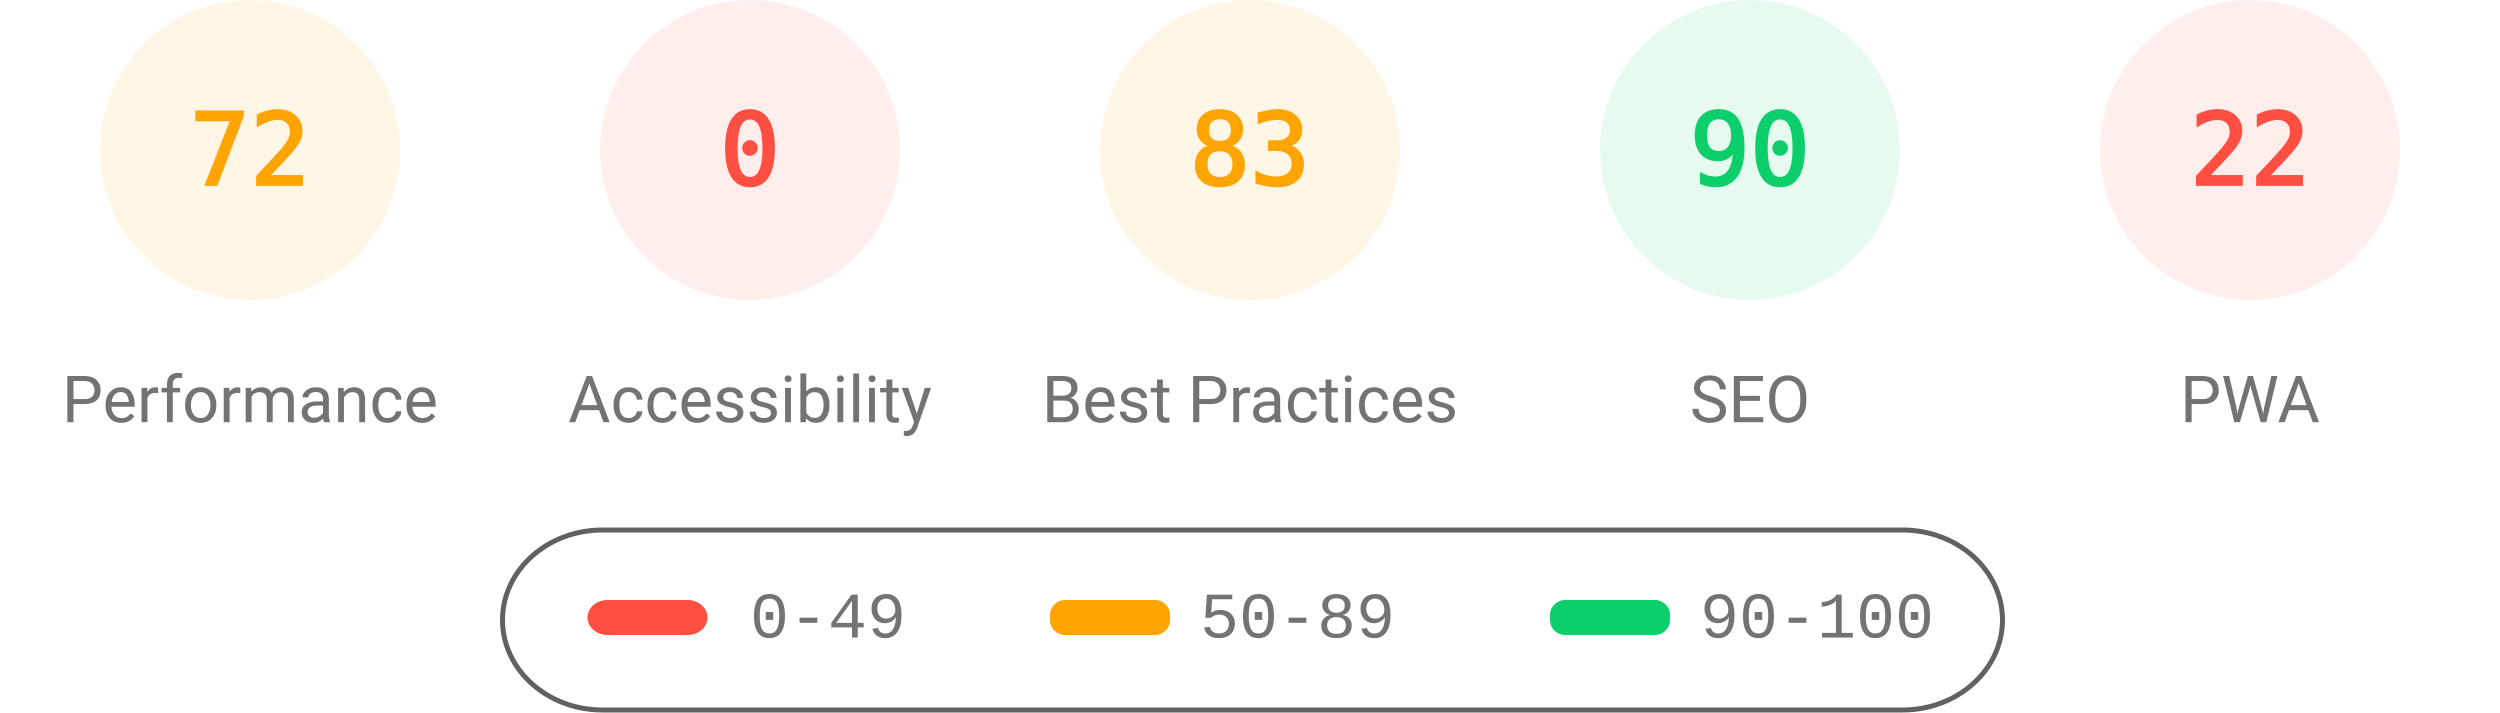
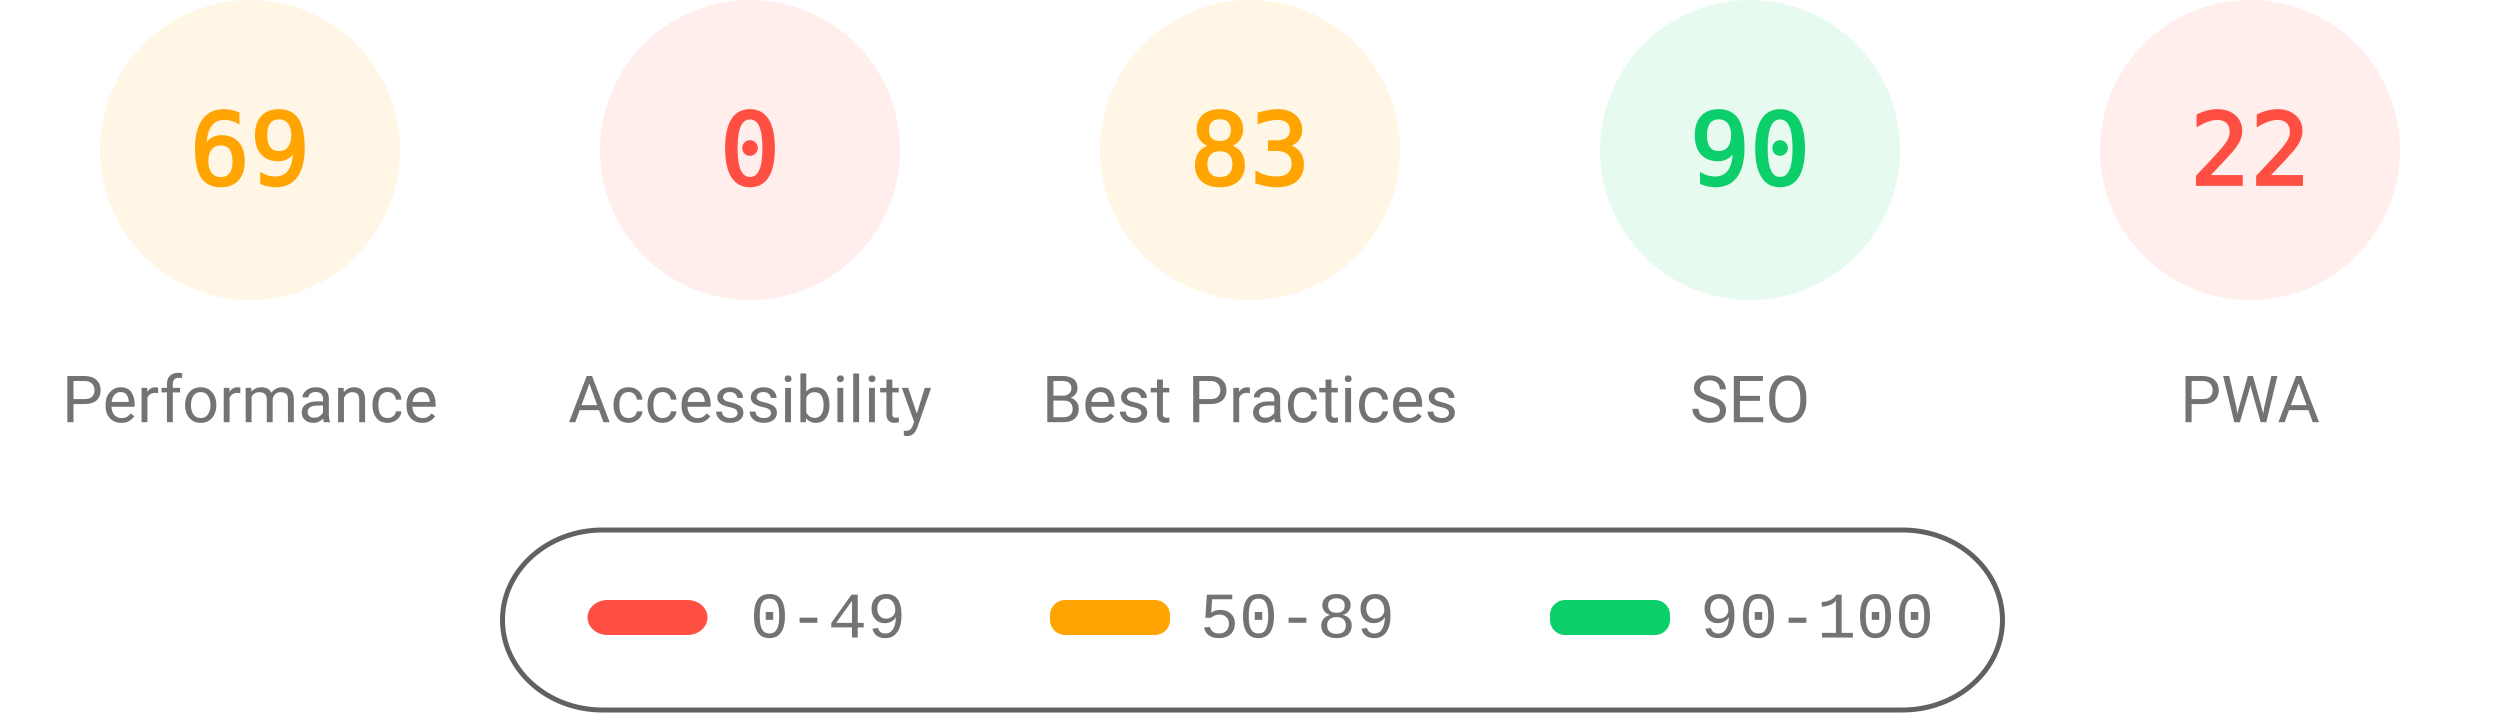
<svg xmlns="http://www.w3.org/2000/svg" fill="none" width="1000" height="285">
  <style>.gauge-base{opacity:.1}.gauge-arc{fill:none;animation-delay:250ms;stroke-linecap:round;transform:rotate(-90deg);transform-origin:100px 60px;animation:load-gauge 1s ease forwards}.guage-text{font-size:40px;font-family:monospace;text-align:center}.guage-red{color:#ff4e42;fill:#ff4e42;stroke:#ff4e42}.guage-orange{color:#ffa400;fill:#ffa400;stroke:#ffa400}.guage-green{color:#0cce6b;fill:#0cce6b;stroke:#0cce6b}.guage-undefined{color:#5c5c5c;fill:#5c5c5c;stroke:#5c5c5c}.guage-title{color:#737373;fill:#737373;stroke:none;font-size:26px;line-height:26px;font-family:Roboto,Halvetica,Arial,sans-serif}@keyframes load-gauge{from{stroke-dasharray:0 352.858}}</style>
  <svg class="guage-div guage-perf guage-orange" viewBox="0 0 200 200" width="200" height="200">
    <circle class="gauge-base" r="56" cx="100" cy="60" stroke-width="8" />
-     <circle class="gauge-arc guage-arc-1" r="56" cx="100" cy="60" stroke-width="8" style="stroke-dasharray:253.338,351.858" />
-     <text class="guage-text" x="100" y="60" alignment-baseline="central" dominant-baseline="central" text-anchor="middle">72</text>
+     <circle class="gauge-arc guage-arc-1" r="56" cx="100" cy="60" stroke-width="8" style="stroke-dasharray:242.782,351.858" />
+     <text class="guage-text" x="100" y="60" alignment-baseline="central" dominant-baseline="central" text-anchor="middle">69</text>
    <text class="guage-title" x="100" y="160" alignment-baseline="central" dominant-baseline="central" text-anchor="middle">Performance</text>
  </svg>
  <svg class="guage-div guage-acc guage-red" viewBox="0 0 200 200" width="200" height="200" x="200">
    <circle class="gauge-base" r="56" cx="100" cy="60" stroke-width="8" />
    <circle class="gauge-arc guage-arc-2" r="56" cx="100" cy="60" stroke-width="8" style="stroke-dasharray:0,351.858" />
    <text class="guage-text" x="100" y="60" alignment-baseline="central" dominant-baseline="central" text-anchor="middle">0</text>
    <text class="guage-title" x="100" y="160" alignment-baseline="central" dominant-baseline="central" text-anchor="middle">Accessibility</text>
  </svg>
  <svg class="guage-div guage-best guage-orange" viewBox="0 0 200 200" width="200" height="200" x="400">
    <circle class="gauge-base" r="56" cx="100" cy="60" stroke-width="8" />
    <circle class="gauge-arc guage-arc-3" r="56" cx="100" cy="60" stroke-width="8" style="stroke-dasharray:292.042,351.858" />
    <text class="guage-text" x="100" y="60" alignment-baseline="central" dominant-baseline="central" text-anchor="middle">83</text>
    <text class="guage-title" x="100" y="160" alignment-baseline="central" dominant-baseline="central" text-anchor="middle">Best Practices</text>
  </svg>
  <svg class="guage-div guage-seo guage-green" viewBox="0 0 200 200" width="200" height="200" x="600">
    <circle class="gauge-base" r="56" cx="100" cy="60" stroke-width="8" />
    <circle class="gauge-arc guage-arc-4" r="56" cx="100" cy="60" stroke-width="8" style="stroke-dasharray:316.672,351.858" />
    <text class="guage-text" x="100" y="60" alignment-baseline="central" dominant-baseline="central" text-anchor="middle">90</text>
    <text class="guage-title" x="100" y="160" alignment-baseline="central" dominant-baseline="central" text-anchor="middle">SEO</text>
  </svg>
  <svg class="guage-div guage-pwa guage-red" viewBox="0 0 200 200" width="200" height="200" x="800">
    <circle class="gauge-base" r="56" cx="100" cy="60" stroke-width="8" />
    <circle class="gauge-arc guage-arc-4" r="56" cx="100" cy="60" stroke-width="8" style="stroke-dasharray:77.409,351.858" />
    <text class="guage-text" x="100" y="60" alignment-baseline="central" dominant-baseline="central" text-anchor="middle">22</text>
    <text class="guage-title" x="100" y="160" alignment-baseline="central" dominant-baseline="central" text-anchor="middle">PWA</text>
  </svg>
  <svg width="604" height="76" x="200" y="210">
    <path fill="none" id="canvas_background" d="M-1-1h604v80H-1z" />
    <rect fill-opacity="0" stroke="#616161" stroke-width="2" rx="40" id="svg_2" height="72" width="600" y="2" x="1" fill="#000" />
    <rect stroke="#000" rx="8" id="svg_3" height="14" width="48" y="30" x="35" stroke-opacity="null" stroke-width="0" fill="#ff4e42" />
    <rect stroke="#000" rx="6" id="svg_4" height="14" width="48" y="30" x="220" stroke-opacity="null" stroke-width="0" fill="#ffa400" />
    <rect stroke="#000" rx="6" id="svg_5" height="14" width="48" y="30" x="420" stroke-opacity="null" stroke-width="0" fill="#0cce6b" />
    <text xml:space="preserve" text-anchor="start" font-family="'Courier New', Courier, monospace" font-size="26" id="svg_6" y="45" x="100" stroke-opacity="null" stroke-width="0" stroke="#000" fill="#737373">0-49</text>
    <text xml:space="preserve" text-anchor="start" font-family="'Courier New', Courier, monospace" font-size="26" id="svg_7" y="45" x="280" stroke-opacity="null" stroke-width="0" stroke="#000" fill="#737373">50-89</text>
    <text xml:space="preserve" text-anchor="start" font-family="'Courier New', Courier, monospace" font-size="26" id="svg_8" y="45" x="480" stroke-opacity="null" stroke-width="0" stroke="#000" fill="#737373">90-100</text>
  </svg>
</svg>
